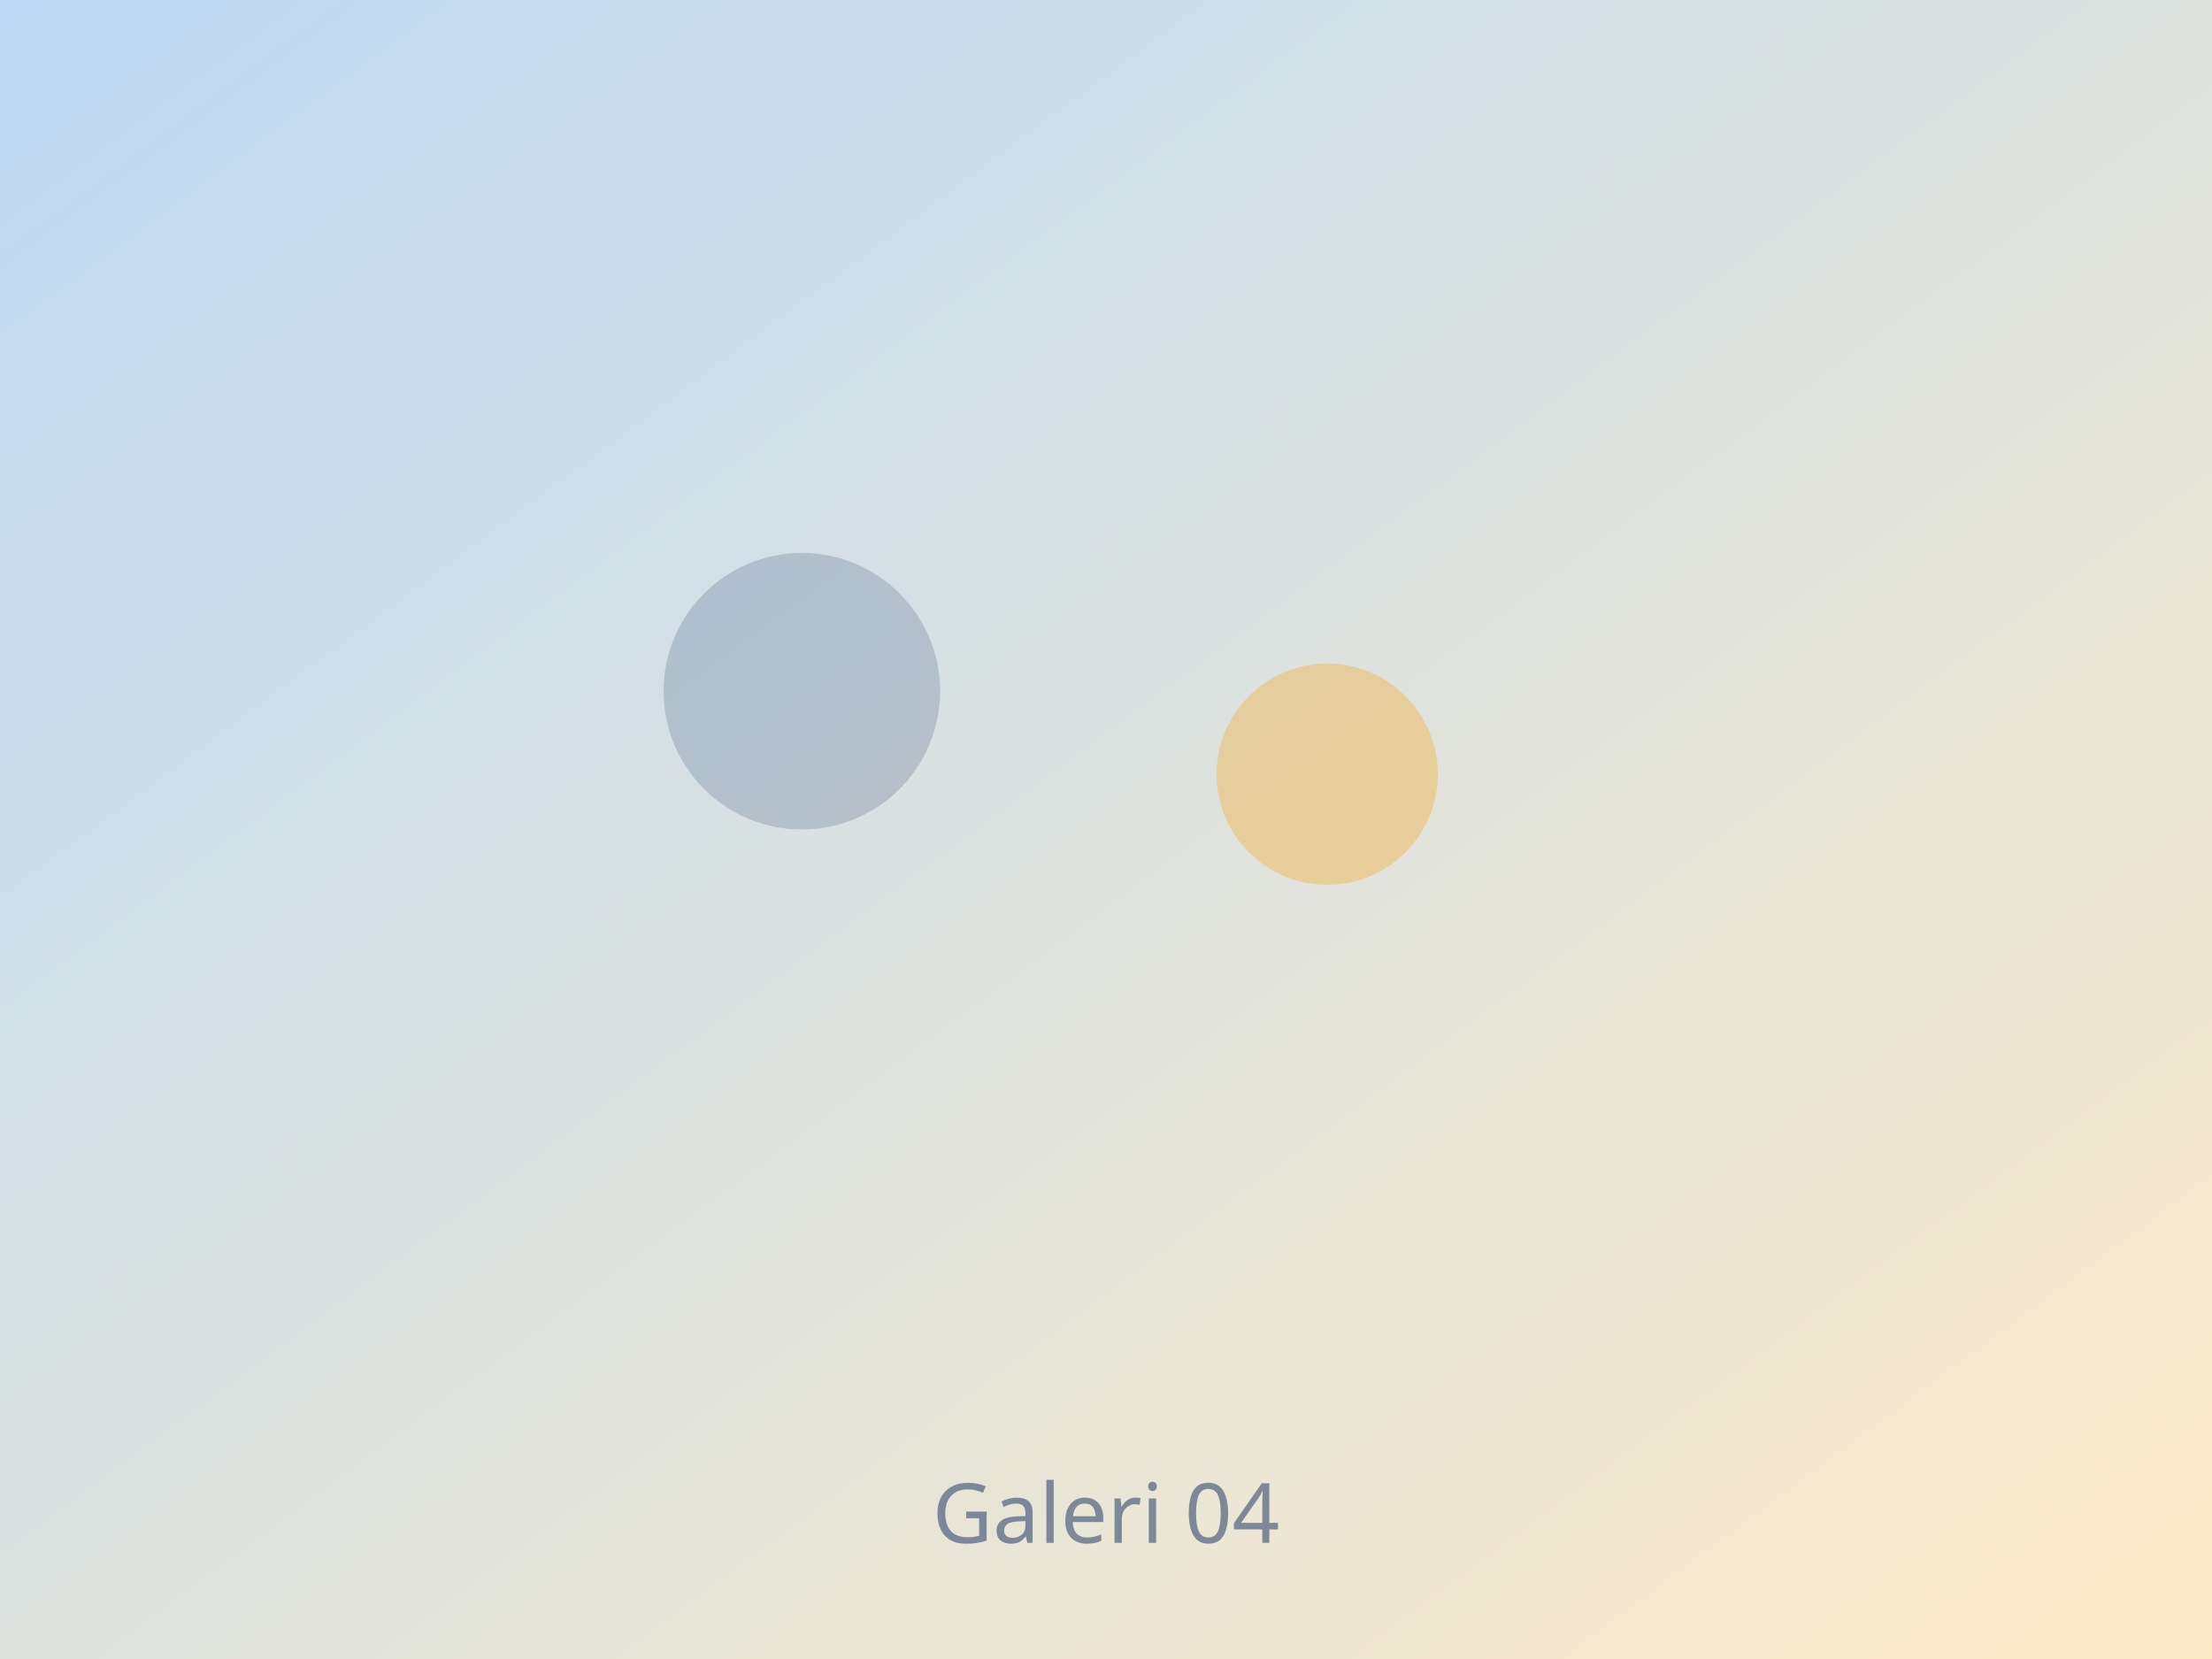
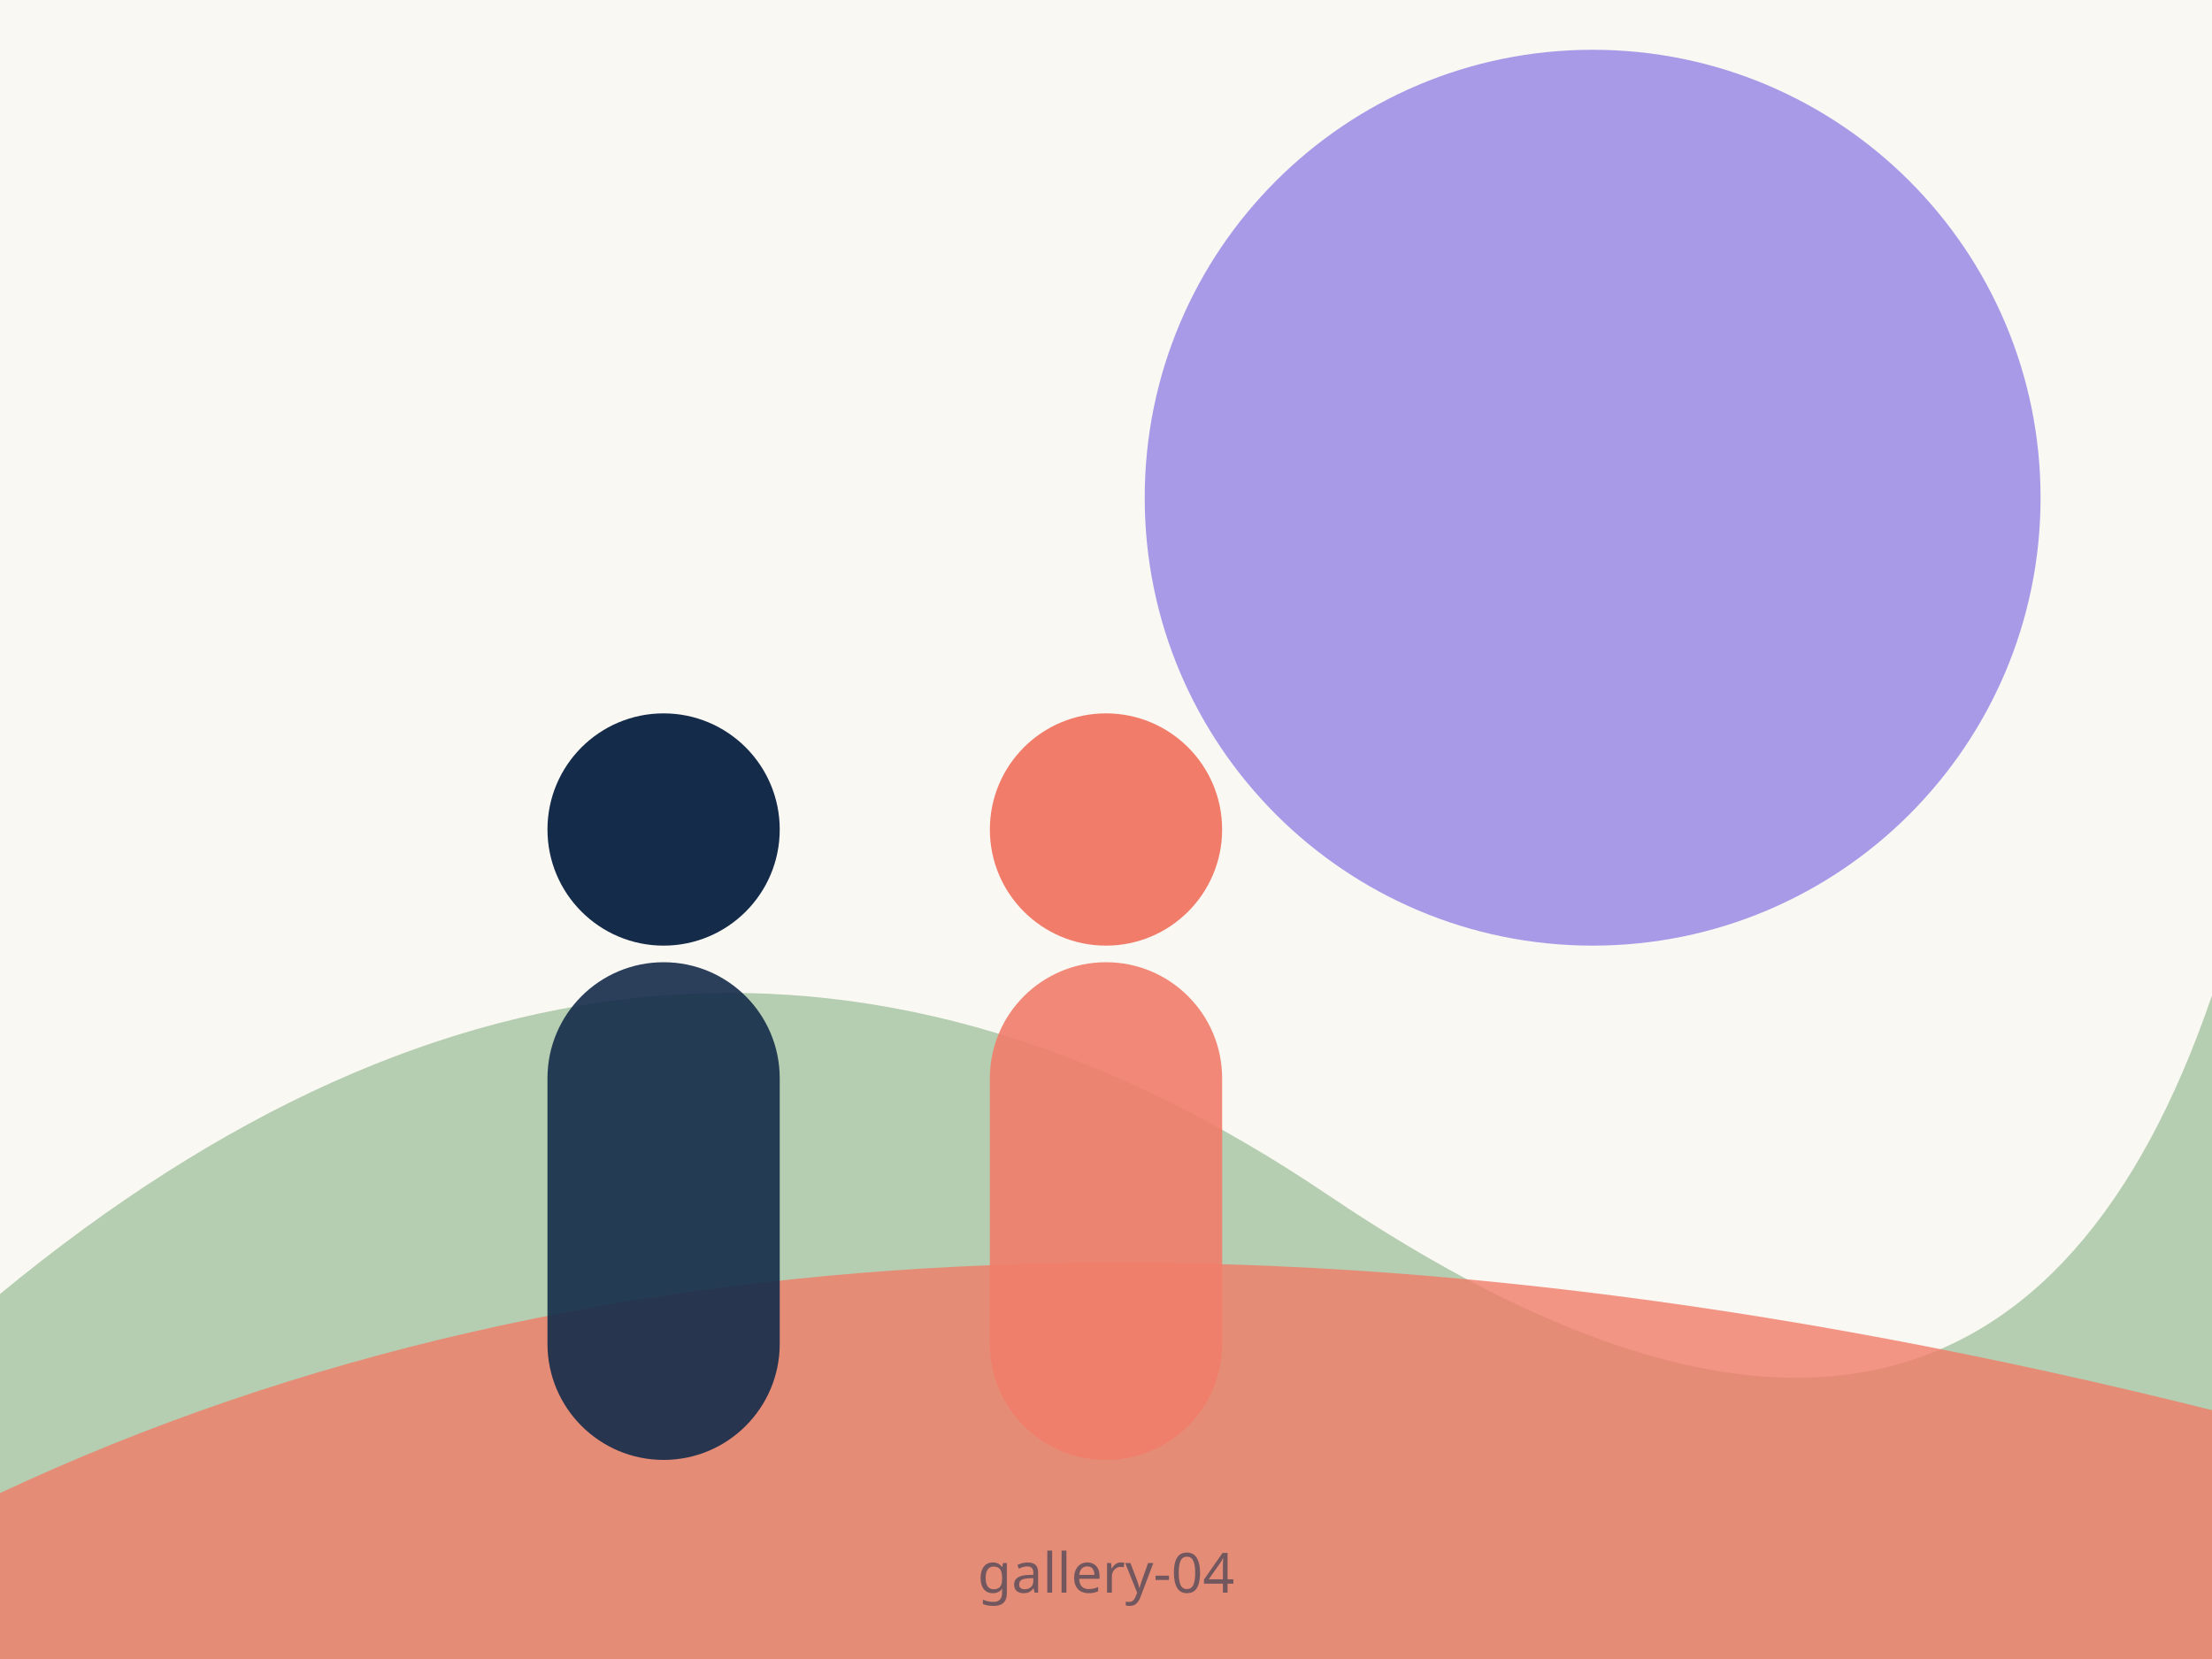
<svg xmlns="http://www.w3.org/2000/svg" viewBox="0 0 800 600">
-   <defs>
-     <linearGradient id="g" x1="0" y1="0" x2="1" y2="1">
-       <stop offset="0" stop-color="#BDD9F5" />
-       <stop offset="1" stop-color="#FDEBC8" />
-     </linearGradient>
-   </defs>
-   <rect width="800" height="600" fill="url(#g)" />
-   <circle cx="290" cy="250" r="50" fill="#0F2A5C" opacity=".18" />
-   <circle cx="480" cy="280" r="40" fill="#F5A623" opacity=".35" />
-   <text x="400.0" y="558" text-anchor="middle" font-family="sans-serif" font-size="30" fill="#0F2A5C" opacity=".5">Galeri 04</text>
+   <rect width="800" height="600" fill="#FAF8F3" />
+   <circle cx="576.0" cy="180.0" r="162.0" fill="#A99AE8" />
+   <path d="M0 468.0 Q240.0 270.0 480.0 432.0 T800 360.0 V600 H0Z" fill="#A9C6A5" opacity=".85" />
+   <path d="M0 540.0 Q320.0 390.0 800 510.0 V600 H0Z" fill="#F17C69" opacity=".8" />
+   <circle cx="240.0" cy="300.0" r="42" fill="#142B4A" />
+   <rect x="198.0" y="348.0" width="84" height="180.0" rx="42" fill="#142B4A" opacity=".9" />
+   <circle cx="400.0" cy="300.0" r="42" fill="#F17C69" />
+   <rect x="358.0" y="348.0" width="84" height="180.0" rx="42" fill="#F17C69" opacity=".9" />
+   <text x="400.0" y="576.0" text-anchor="middle" font-family="sans-serif" font-size="20" fill="#142B4A" opacity=".55">gallery-04</text>
</svg>
